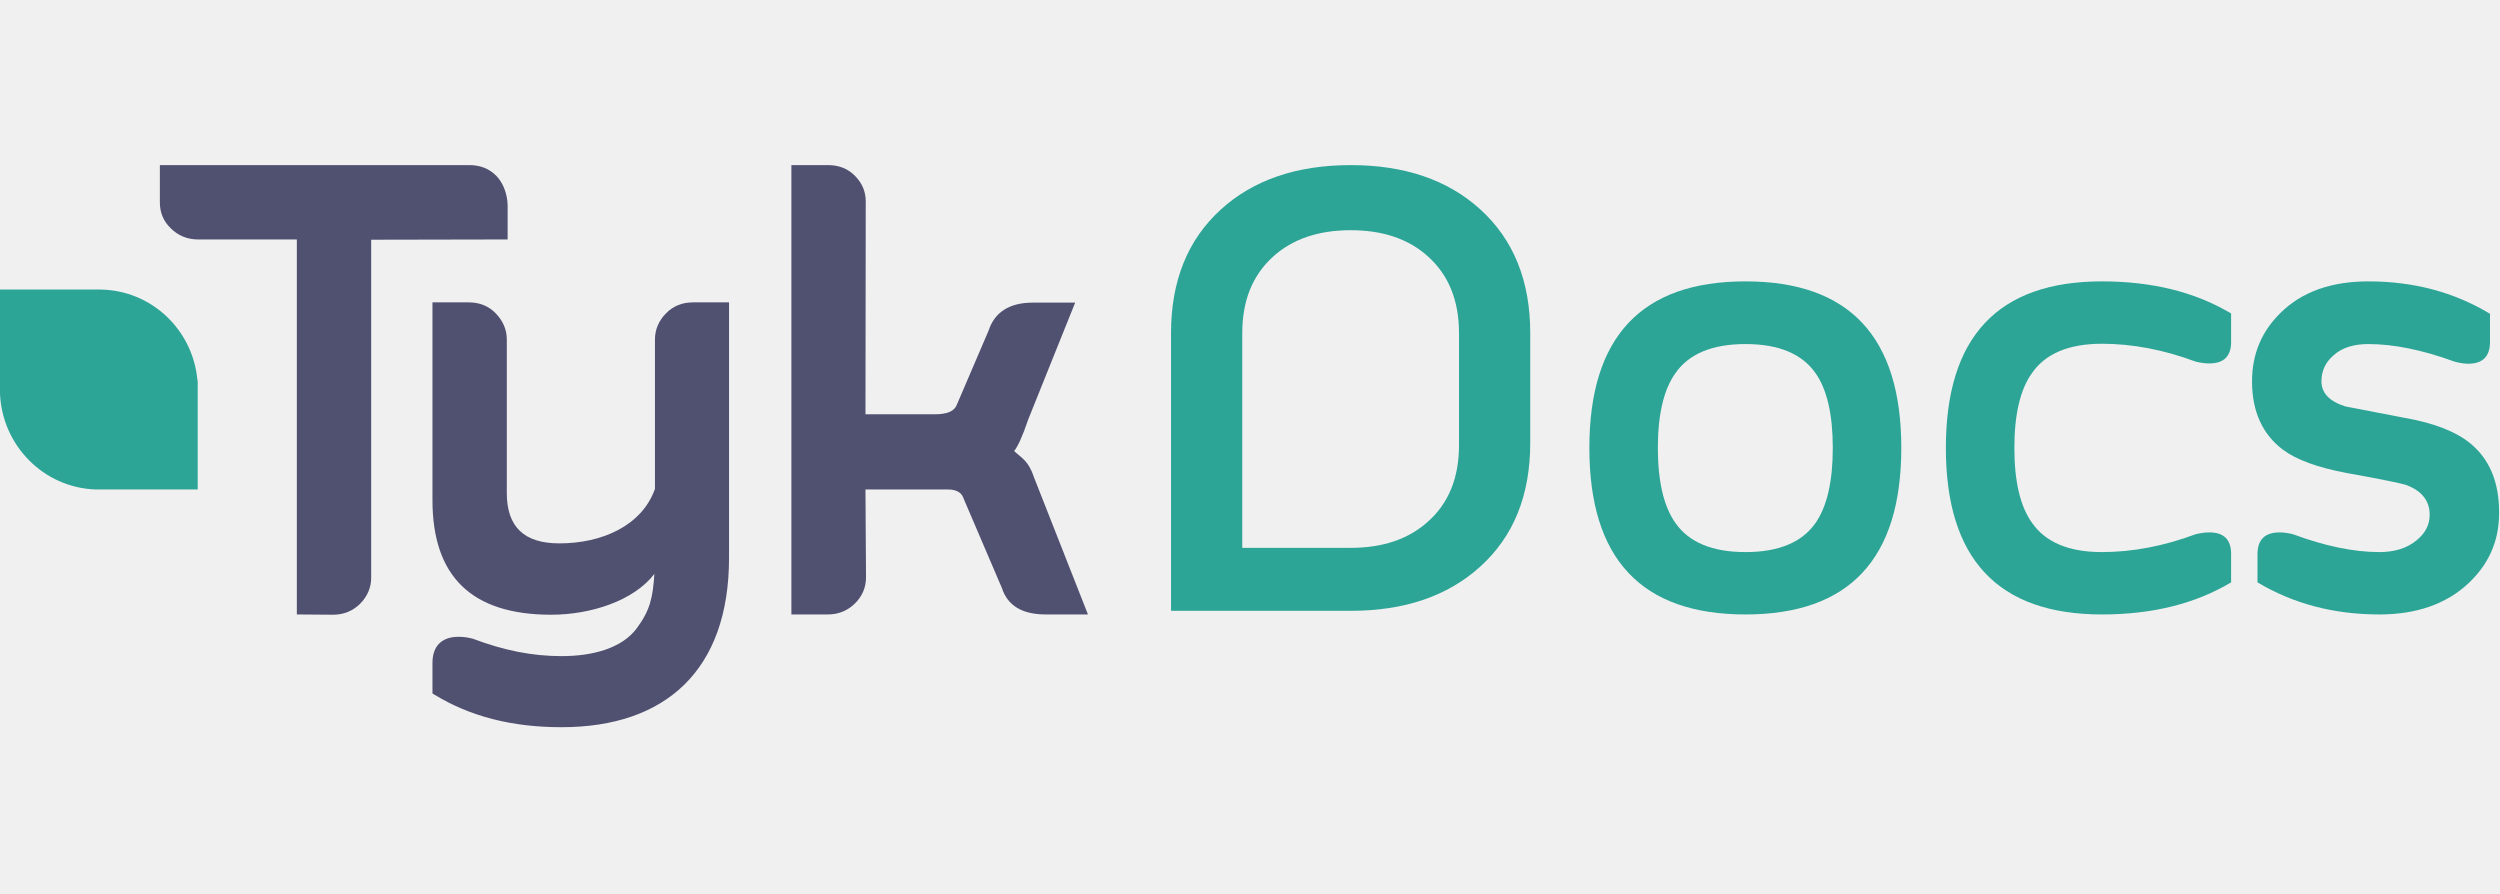
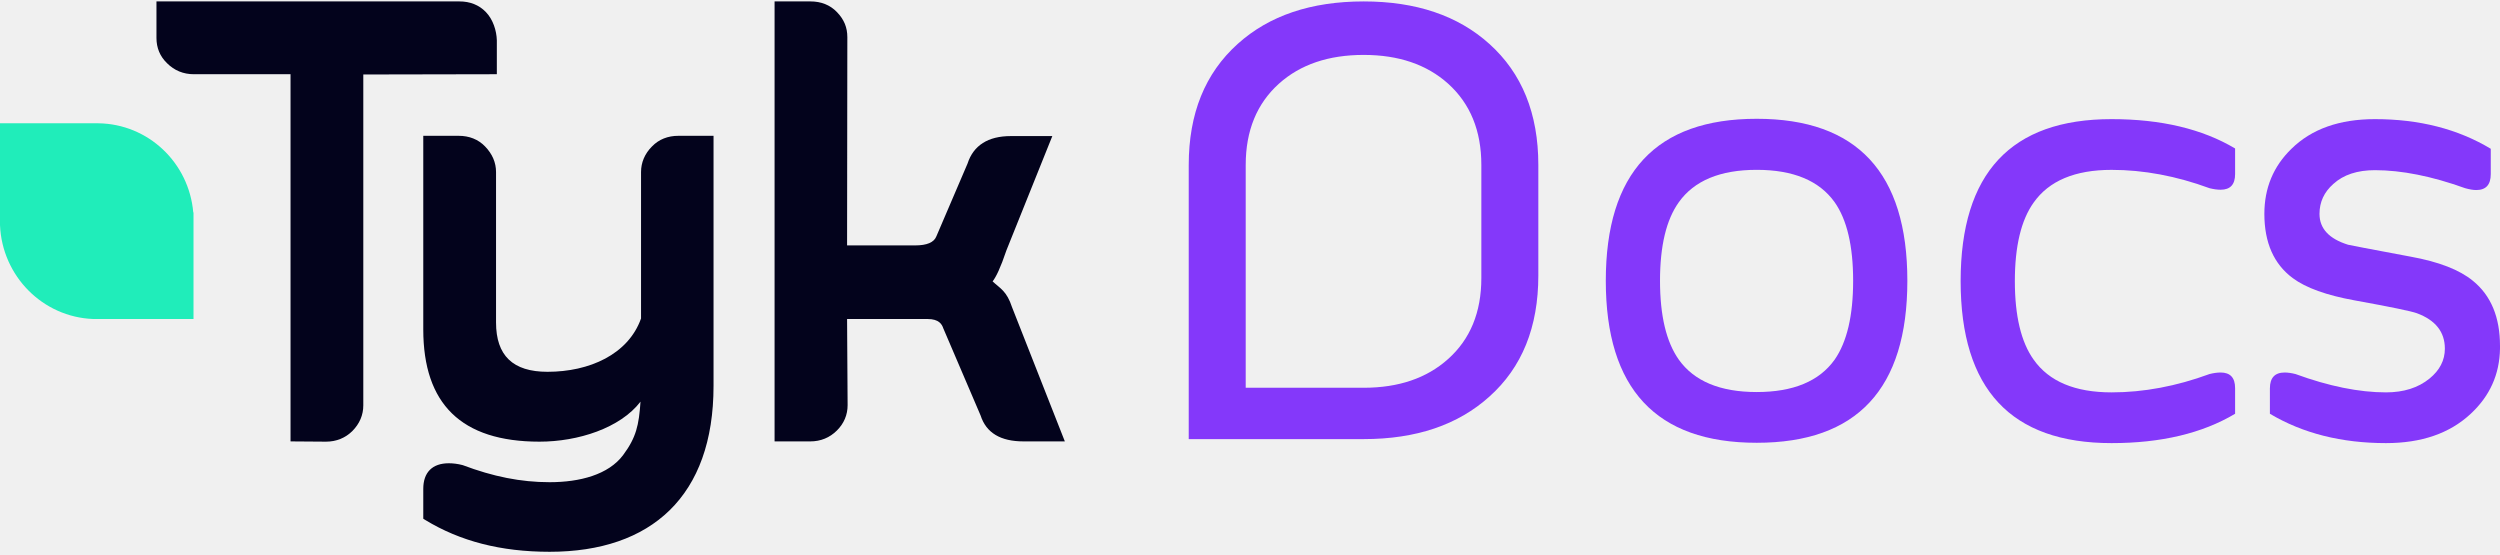
- <svg xmlns="http://www.w3.org/2000/svg" width="165" height="59" viewBox="0 0 918 207" fill="none">
-   <path d="M182.3 4C179.7 1.3 176.3 0 172.4 0H58.7V13.7C58.7 17.4 60 20.6 62.7 23.2C65.4 25.9 68.8 27.3 72.7 27.3H109V165L122.3 165.1C126.2 165.1 129.6 163.7 132.2 161.1C134.9 158.4 136.3 155.1 136.3 151.5V27.4L186.4 27.3V14.6C186.3 11 185 6.8 182.3 4Z" fill="#505071" />
-   <path d="M254.5 50.4C250.6 50.4 247.2 51.7 244.6 54.4C241.9 57.1 240.5 60.4 240.5 64V118.9C235.7 132.4 221.1 138.9 205.4 138.9C192.4 138.9 186.1 132.8 186.1 120.4V64C186.1 60.4 184.7 57.2 182 54.4C179.4 51.7 176 50.4 172.1 50.4H158.8V123C158.8 150.9 173 165.1 202.4 165.1C216.9 165.1 232.7 160 240.3 150.1C239.7 158.9 238.7 163.5 233.8 170.1C228.3 177.5 217.5 180.3 206.2 180.3C195.4 180.3 185 178.2 173.6 173.9C171.7 173.4 169.9 173.2 168.4 173.2C162.2 173.2 158.8 176.6 158.8 182.8V194L159.6 194.5C172.6 202.4 187.8 206.4 206.2 206.4C244.4 206.4 267.7 185.5 267.7 144.2V50.4H254.5Z" fill="#505071" />
-   <path d="M379.7 114.7C377.7 108.6 375.3 107.7 372.4 105C373.7 103.3 375.3 100.1 377.6 93.3L394.8 50.5H379.2C370.7 50.5 365.2 54 363 60.8L351.3 88.1C350.4 90.4 347.7 91.5 343.3 91.5H317.8L317.9 13.4C317.9 9.8 316.7 6.8 314 4C311.4 1.3 308 0 304.1 0H290.6V165H304C307.9 165 311.3 163.6 314 160.9C316.6 158.3 318 155.1 318 151.4L317.8 119.1H348C352.3 119.1 353.4 121.1 353.9 122.6L367.9 155.3C370 161.8 375.4 165 384 165H399.5L379.7 114.7Z" fill="#505071" />
-   <path d="M72.5 79.1C70.9 60.5 55.6 45.9 36.8 45.7H7.2H6.2H0V52V53.9V83.9C0.8 103 16 118.4 35 119.1H65.4H66.4H72.6V112.8V79.2C72.6 79.1 72.5 79.1 72.5 79.1Z" fill="#2CA597" />
-   <path d="M561.907 101.958C561.907 121.23 555.785 136.388 543.54 147.433C531.593 158.255 515.749 163.666 496.009 163.666H430V61.708C430 42.51 436.122 27.352 448.367 16.233C460.315 5.411 476.195 0 496.009 0C515.749 0 531.593 5.411 543.54 16.233C555.785 27.352 561.907 42.51 561.907 61.708V101.958ZM496.009 140.539C507.808 140.539 517.27 137.315 524.394 130.866C531.964 124.121 535.748 114.781 535.748 102.847V61.708C535.748 49.774 531.964 40.398 524.394 33.578C517.27 27.129 507.808 23.905 496.009 23.905C484.136 23.905 474.637 27.129 467.513 33.578C459.943 40.398 456.159 49.774 456.159 61.708V140.539H496.009Z" fill="#2CA597" />
-   <path d="M640.94 65.711C628.77 65.711 620.199 69.269 615.227 76.385C610.922 82.389 608.77 91.543 608.77 103.848C608.77 116.152 610.922 125.344 615.227 131.422C620.199 138.538 628.77 142.096 640.94 142.096C653.11 142.096 661.682 138.538 666.654 131.422C670.884 125.344 672.998 116.152 672.998 103.848C672.998 91.543 670.884 82.389 666.654 76.385C661.682 69.269 653.11 65.711 640.94 65.711ZM640.94 42.695C679.084 42.695 698.155 63.08 698.155 103.848C698.155 144.616 679.084 165 640.94 165C602.722 165 583.613 144.616 583.613 103.848C583.613 63.08 602.722 42.695 640.94 42.695Z" fill="#2CA597" />
-   <path d="M819.265 153.214C806.13 161.071 790.323 165 771.845 165C733.628 165 714.519 144.616 714.519 103.848C714.519 63.08 733.628 42.695 771.845 42.695C790.323 42.695 806.13 46.624 819.265 54.481V64.933C819.265 70.195 816.594 72.827 811.25 72.827C809.766 72.827 808.097 72.604 806.241 72.16C794.516 67.786 783.051 65.6 771.845 65.6C759.675 65.6 751.104 69.195 746.132 76.385C741.828 82.389 739.676 91.543 739.676 103.848C739.676 116.152 741.828 125.307 746.132 131.311C751.104 138.501 759.675 142.096 771.845 142.096C783.051 142.096 794.516 139.909 806.241 135.536C808.097 135.091 809.766 134.869 811.25 134.869C816.594 134.869 819.265 137.5 819.265 142.763V153.214Z" fill="#2CA597" />
-   <path d="M869.69 42.695C886.313 42.695 901.192 46.661 914.327 54.592V64.933C914.327 70.269 911.656 72.938 906.313 72.938C904.903 72.938 903.233 72.679 901.304 72.16C889.504 67.861 878.966 65.711 869.69 65.711C864.125 65.711 859.82 67.119 856.778 69.936C853.884 72.456 852.437 75.606 852.437 79.387C852.437 83.686 855.368 86.762 861.23 88.615L883.159 92.84C893.92 94.767 901.897 97.881 907.092 102.18C914.142 107.962 917.667 116.375 917.667 127.419V128.42C917.518 138.278 913.771 146.654 906.424 153.548C898.261 161.183 887.352 165 873.698 165C857.001 165 842.084 161.071 828.949 153.214V142.874C828.949 137.537 831.658 134.869 837.075 134.869C838.485 134.869 840.118 135.091 841.973 135.536C853.772 139.909 864.347 142.096 873.698 142.096C879.338 142.096 883.901 140.65 887.389 137.759C890.58 135.165 892.176 132.052 892.176 128.42C892.176 123.305 889.356 119.673 883.716 117.524C881.861 116.856 874.551 115.374 861.787 113.076C851.101 111.075 843.272 108.221 838.3 104.515C830.73 98.807 826.946 90.431 826.946 79.387C826.946 69.454 830.434 61.078 837.409 54.259C845.201 46.55 855.962 42.695 869.69 42.695Z" fill="#2CA597" />
+ <svg xmlns="http://www.w3.org/2000/svg" width="1006" height="223" viewBox="0 0 1006 223" fill="none">
+   <g clip-path="url(#clip0_2044_7888)">
+     <path d="M195.531 4.865C192.742 1.968 189.095 0.573 184.912 0.573H62.96V15.273C62.96 19.243 64.355 22.677 67.251 25.467C70.147 28.364 73.794 29.866 77.977 29.866H116.911V177.618L131.176 177.726C135.359 177.726 139.006 176.224 141.795 173.434C144.691 170.536 146.192 166.995 146.192 163.133V29.973L199.928 29.866V16.239C199.821 12.376 198.427 7.87 195.531 4.865Z" fill="#03031C" />
+     <path d="M272.97 54.652C268.787 54.652 265.141 56.047 262.352 58.944C259.456 61.841 257.954 65.382 257.954 69.245V128.153C252.806 142.638 237.146 149.613 220.307 149.613C206.364 149.613 199.606 143.067 199.606 129.762V69.245C199.606 65.382 198.105 61.948 195.209 58.944C192.42 56.047 188.773 54.652 184.59 54.652H170.325V132.552C170.325 162.489 185.556 177.725 217.089 177.725C232.641 177.725 249.588 172.253 257.74 161.63C257.096 171.073 256.024 176.008 250.768 183.09C244.869 191.03 233.285 194.035 221.165 194.035C209.581 194.035 198.427 191.781 186.199 187.168C184.161 186.631 182.231 186.416 180.622 186.416C173.972 186.416 170.325 190.064 170.325 196.717V208.735L171.183 209.271C185.127 217.748 201.43 222.04 221.165 222.04C262.137 222.04 287.128 199.614 287.128 155.299V54.652H272.97Z" fill="#03031C" />
+     <path d="M407.256 123.647C405.111 117.101 402.537 116.136 399.427 113.238C400.821 111.414 402.537 107.981 405.004 100.684L423.453 54.76H406.72C397.603 54.76 391.704 58.515 389.345 65.812L376.795 95.105C375.83 97.572 372.934 98.753 368.215 98.753H340.864L340.971 14.951C340.971 11.089 339.684 7.87 336.789 4.865C334 1.968 330.353 0.573 326.17 0.573H311.69V177.618H326.063C330.246 177.618 333.892 176.116 336.789 173.219C339.577 170.429 341.079 166.996 341.079 163.025L340.864 128.368H373.256C377.868 128.368 379.048 130.514 379.584 132.123L394.6 167.21C396.853 174.185 402.645 177.618 411.869 177.618H428.493L407.256 123.647Z" fill="#03031C" />
+     <path d="M77.762 85.448C76.045 65.49 59.635 49.825 39.471 49.61H7.723H6.65H0V56.37V58.409V90.599C0.858 111.093 17.161 127.617 37.54 128.368H70.146H71.219H77.869V121.609V85.556C77.869 85.448 77.762 85.448 77.762 85.448Z" fill="#20EDBA" />
+     <path d="M619.025 110.897C619.025 131.641 612.457 147.876 599.32 159.601C586.676 170.998 569.82 176.697 548.748 176.697H478.343V66.374C478.343 45.711 484.913 29.476 498.049 17.669C510.693 6.272 527.593 0.573 548.748 0.573C569.82 0.573 586.676 6.272 599.32 17.669C612.457 29.476 619.025 45.711 619.025 66.374V110.897ZM548.748 156.035C562.793 156.035 574.115 152.181 582.711 144.473C591.632 136.52 596.095 125.656 596.095 111.881V66.374C596.095 52.599 591.632 41.693 582.711 33.658C574.115 25.951 562.793 22.097 548.748 22.097C534.615 22.097 523.253 25.951 514.663 33.658C505.737 41.693 501.274 52.599 501.274 66.374V156.035H548.748Z" fill="#8438FA" />
+     <path d="M706.907 68.342C692.197 68.342 681.748 72.688 675.549 81.379C670.509 88.43 667.989 98.967 667.989 112.988C667.989 127.009 670.509 137.586 675.549 144.72C681.748 153.411 692.197 157.757 706.907 157.757C721.618 157.757 732.067 153.411 738.266 144.72C743.227 137.586 745.702 127.009 745.702 112.988C745.702 98.967 743.227 88.43 738.266 81.379C732.067 72.688 721.618 68.342 706.907 68.342ZM706.907 47.802C747.315 47.802 767.519 69.531 767.519 112.988C767.519 156.445 747.315 178.173 706.907 178.173C666.416 178.173 646.173 156.445 646.173 112.988C646.173 69.531 666.416 47.802 706.907 47.802Z" fill="#8438FA" />
+     <path d="M899.403 166.501C886.182 174.373 869.613 178.308 849.7 178.308C809.209 178.308 788.96 156.58 788.96 113.122C788.96 69.666 809.209 47.937 849.7 47.937C869.613 47.937 886.182 51.873 899.403 59.744V70.076C899.403 74.257 897.46 76.348 893.575 76.348C892.253 76.348 890.769 76.143 889.117 75.733C875.728 70.814 862.591 68.354 849.7 68.354C834.99 68.354 824.535 72.741 818.342 81.513C813.297 88.565 810.777 99.101 810.777 113.122C810.777 127.144 813.297 137.68 818.342 144.731C824.535 153.505 834.99 157.891 849.7 157.891C862.591 157.891 875.728 155.432 889.117 150.512C890.769 150.102 892.253 149.897 893.575 149.897C897.46 149.897 899.403 151.988 899.403 156.17V166.501Z" fill="#8438FA" />
+     <path d="M955.675 47.937C973.527 47.937 989.061 51.913 1002.28 59.867V70.076C1002.28 74.34 1000.34 76.471 996.458 76.471C995.215 76.471 993.731 76.225 991.995 75.733C978.523 70.895 966.421 68.477 955.675 68.477C948.569 68.477 942.992 70.321 938.943 74.011C935.225 77.291 933.366 81.309 933.366 86.064C933.366 91.968 937.207 96.109 944.891 98.487C945.058 98.569 953.446 100.167 970.055 103.283C981.378 105.333 989.722 108.572 995.092 113C1002.37 118.903 1006 127.636 1006 139.197V140.304C1005.83 150.635 1001.91 159.367 994.224 166.501C985.796 174.373 974.434 178.308 960.138 178.308C942.208 178.308 926.63 174.373 913.409 166.501V156.292C913.409 152.029 915.391 149.897 919.361 149.897C920.599 149.897 922.043 150.102 923.695 150.512C937.168 155.432 949.314 157.891 960.138 157.891C967.244 157.891 973.068 156.047 977.615 152.357C981.748 148.995 983.814 144.977 983.814 140.304C983.814 133.58 980.051 128.825 972.536 126.037C970.302 125.217 961.958 123.495 947.494 120.871C936.177 118.821 927.872 115.828 922.581 111.892C914.977 106.235 911.18 97.626 911.18 86.064C911.18 75.651 914.814 66.919 922.088 59.867C930.185 51.913 941.379 47.937 955.675 47.937Z" fill="#8438FA" />
+   </g>
+   <defs>
+     <clipPath id="clip0_2044_7888">
+       <rect width="1006" height="222" fill="white" transform="translate(0 0.573242)" />
+     </clipPath>
+   </defs>
</svg>
